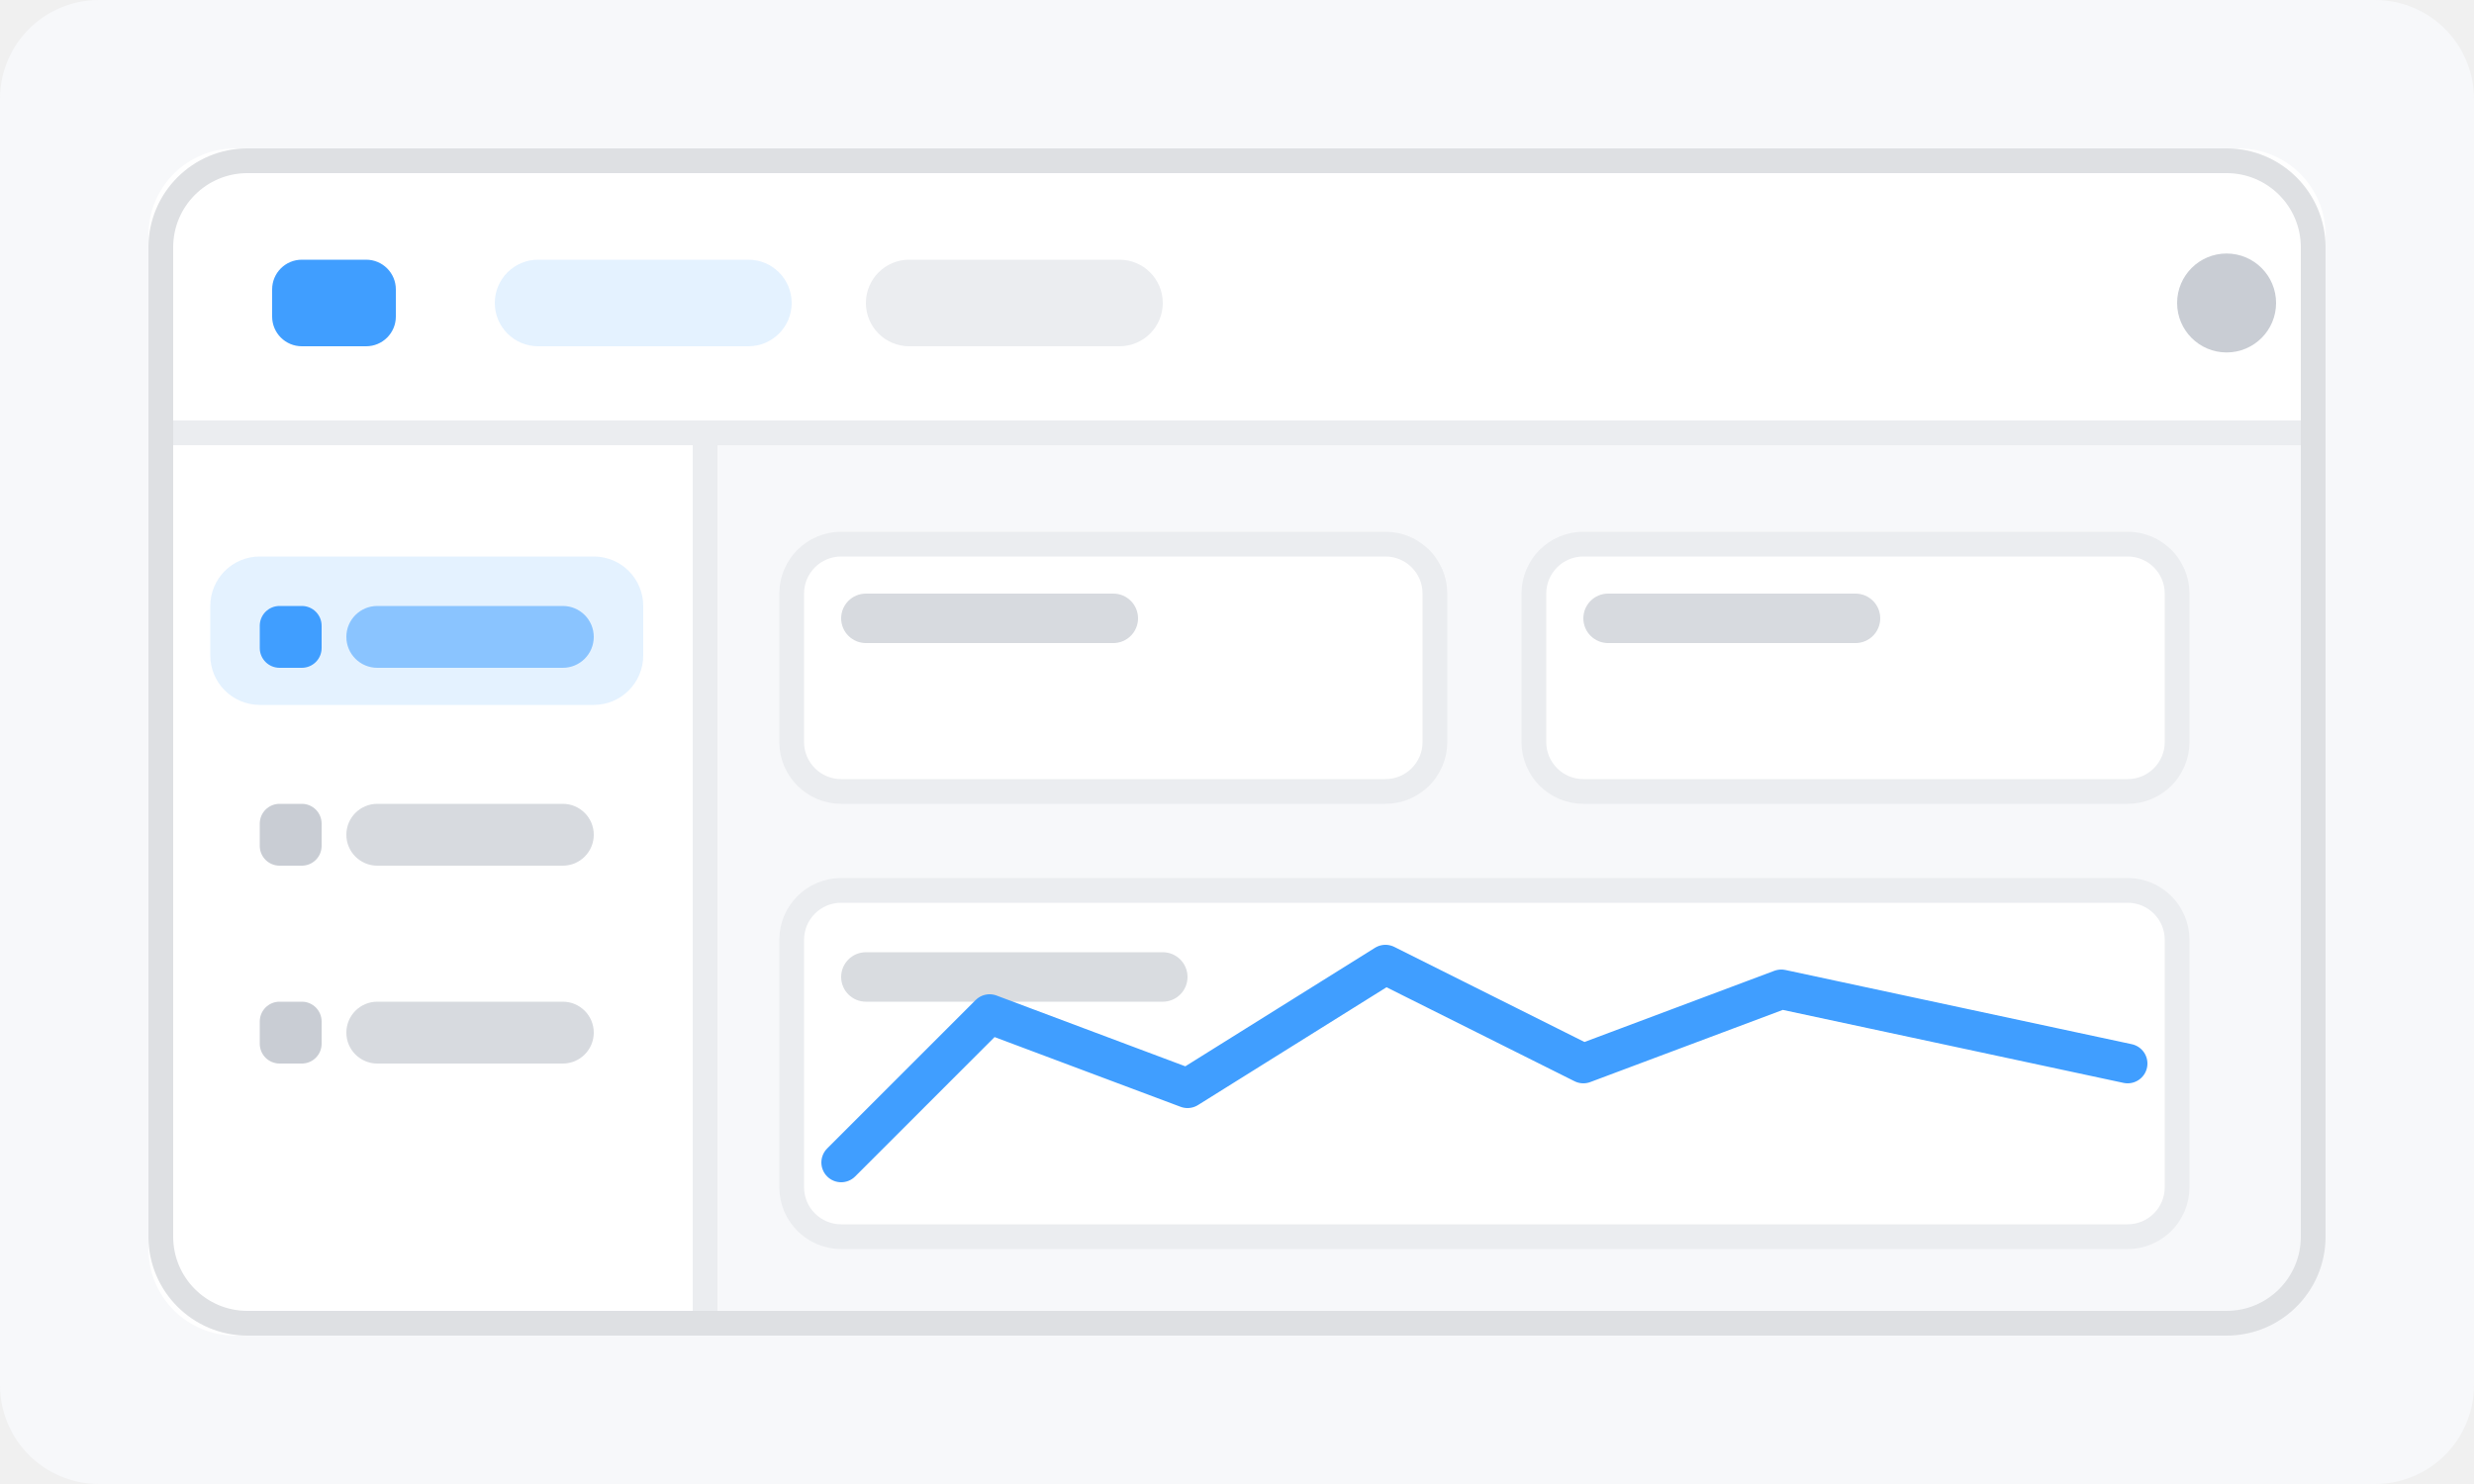
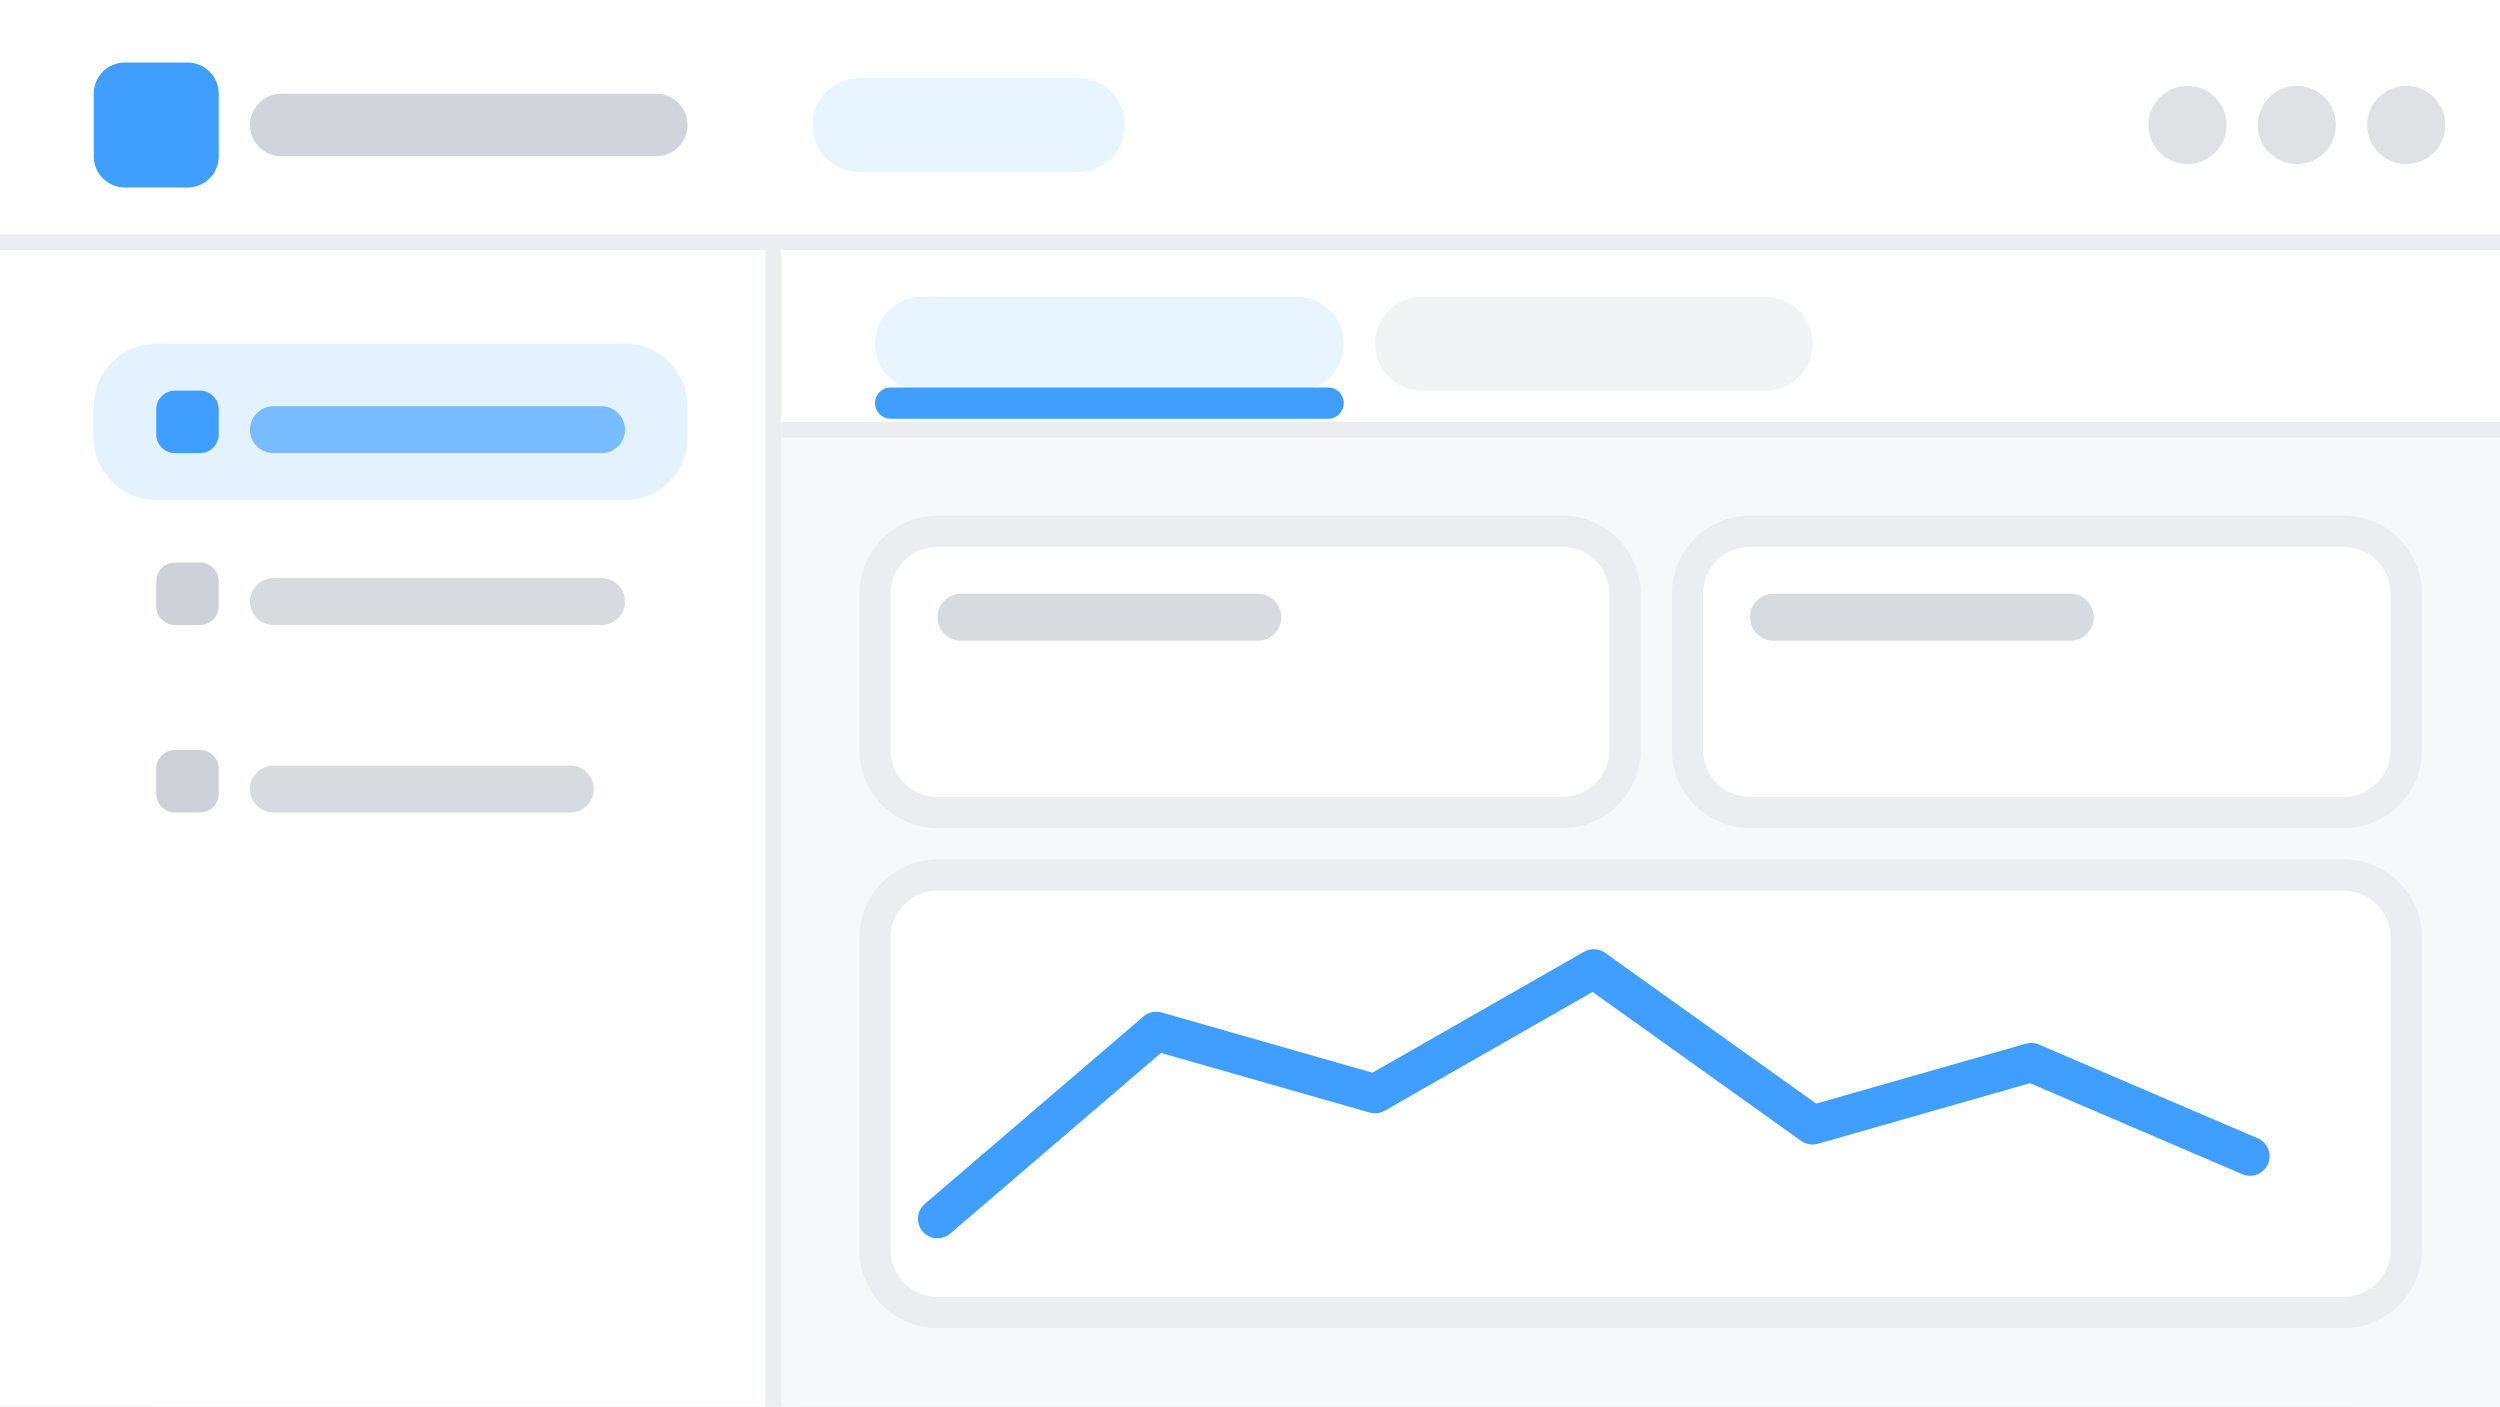
- <svg xmlns="http://www.w3.org/2000/svg" width="100%" height="100%" viewBox="0 0 100 60" fill="none" preserveAspectRatio="none">
-   <rect width="100" height="60" rx="4" fill="#F7F8FA" />
-   <rect x="6.5" y="6.5" width="87" height="47" rx="3.5" fill="#FFFFFF" />
-   <rect x="6.5" y="18" width="87" height="36" fill="#F7F8FA" />
-   <path d="M9.5 6H90.5C92.433 6 94 7.567 94 9.5V18H6V9.5C6 7.567 7.567 6 9.5 6Z" fill="#FFFFFF" />
-   <rect x="6.5" y="17" width="87" height="1" fill="#EBEDF0" />
-   <rect x="11" y="10.5" width="5" height="3.5" rx="1.2" fill="#409EFF" />
-   <rect x="20" y="10.5" width="12" height="3.5" rx="1.75" fill="#409EFF" fill-opacity="0.14" />
-   <rect x="35" y="10.5" width="12" height="3.5" rx="1.75" fill="#EBEDF0" />
-   <circle cx="90" cy="12.25" r="2" fill="#C9CDD4" />
-   <path d="M6 18H28V54H9.5C7.567 54 6 52.433 6 50.5V18Z" fill="#FFFFFF" />
-   <rect x="28" y="18" width="1" height="36" fill="#EBEDF0" />
-   <rect x="8.5" y="22.5" width="17.5" height="6" rx="2" fill="#409EFF" fill-opacity="0.14" />
-   <rect x="10.5" y="24.5" width="2.5" height="2.5" rx="0.8" fill="#409EFF" />
-   <rect x="14" y="24.5" width="10" height="2.5" rx="1.25" fill="#409EFF" fill-opacity="0.55" />
-   <rect x="10.5" y="32.5" width="2.5" height="2.5" rx="0.8" fill="#C9CDD4" />
-   <rect x="14" y="32.5" width="10" height="2.5" rx="1.25" fill="#C9CDD4" fill-opacity="0.75" />
-   <rect x="10.5" y="40.5" width="2.5" height="2.5" rx="0.8" fill="#C9CDD4" />
-   <rect x="14" y="40.5" width="10" height="2.5" rx="1.25" fill="#C9CDD4" fill-opacity="0.75" />
-   <rect x="32" y="22" width="26" height="10" rx="2" fill="#FFFFFF" stroke="#EBEDF0" />
-   <rect x="34" y="24" width="12" height="2" rx="1" fill="#C9CDD4" fill-opacity="0.75" />
-   <rect x="62" y="22" width="26" height="10" rx="2" fill="#FFFFFF" stroke="#EBEDF0" />
-   <rect x="64" y="24" width="12" height="2" rx="1" fill="#C9CDD4" fill-opacity="0.75" />
-   <rect x="32" y="36" width="56" height="14" rx="2" fill="#FFFFFF" stroke="#EBEDF0" />
-   <rect x="34" y="38.5" width="14" height="2" rx="1" fill="#C9CDD4" fill-opacity="0.7" />
-   <path d="M34 47 L40 41 L48 44 L56 39 L64 43 L72 40 L86 43" stroke="#409EFF" stroke-width="1.6" stroke-linecap="round" stroke-linejoin="round" />
-   <rect x="6.5" y="6.5" width="87" height="47" rx="3.5" stroke="#DEE0E3" />
+ <svg xmlns="http://www.w3.org/2000/svg" width="100%" height="100%" viewBox="0 0 160 90" fill="none" preserveAspectRatio="xMidYMid meet">
+   <rect width="160" height="90" rx="10" fill="#F7F8FA" />
+   <rect x="0" y="0" width="160" height="16" fill="#FFFFFF" />
+   <line x1="0" y1="16" x2="160" y2="16" stroke="#EBEDF0" stroke-width="2" vector-effect="non-scaling-stroke" />
+   <rect x="6" y="4" width="8" height="8" rx="2" fill="#409EFF" />
+   <rect x="16" y="6" width="28" height="4" rx="2" fill="#C9CDD4" fill-opacity="0.85" />
+   <rect x="52" y="5" width="20" height="6" rx="3" fill="#409EFF" fill-opacity="0.12" />
+   <circle cx="154" cy="8" r="2.5" fill="#C9CDD4" fill-opacity="0.6" />
+   <circle cx="147" cy="8" r="2.5" fill="#C9CDD4" fill-opacity="0.6" />
+   <circle cx="140" cy="8" r="2.5" fill="#C9CDD4" fill-opacity="0.6" />
+   <rect x="0" y="16" width="50" height="74" fill="#FFFFFF" />
+   <line x1="50" y1="16" x2="50" y2="90" stroke="#EBEDF0" stroke-width="2" vector-effect="non-scaling-stroke" />
+   <rect x="6" y="22" width="38" height="10" rx="4" fill="#409EFF" fill-opacity="0.14" />
+   <rect x="10" y="25" width="4" height="4" rx="1.2" fill="#409EFF" />
+   <rect x="16" y="26" width="24" height="3" rx="1.5" fill="#409EFF" fill-opacity="0.65" />
+   <rect x="10" y="36" width="4" height="4" rx="1.2" fill="#C9CDD4" fill-opacity="0.9" />
+   <rect x="16" y="37" width="24" height="3" rx="1.5" fill="#C9CDD4" fill-opacity="0.75" />
+   <rect x="10" y="48" width="4" height="4" rx="1.2" fill="#C9CDD4" fill-opacity="0.9" />
+   <rect x="16" y="49" width="22" height="3" rx="1.5" fill="#C9CDD4" fill-opacity="0.75" />
+   <rect x="50" y="16" width="110" height="12" fill="#FFFFFF" />
+   <line x1="50" y1="28" x2="160" y2="28" stroke="#EBEDF0" stroke-width="2" vector-effect="non-scaling-stroke" />
+   <rect x="56" y="19" width="30" height="6" rx="3" fill="#409EFF" fill-opacity="0.12" />
+   <rect x="56" y="24.8" width="30" height="2" rx="1" fill="#409EFF" />
+   <rect x="88" y="19" width="28" height="6" rx="3" fill="#F2F3F5" />
+   <rect x="50" y="28" width="110" height="62" fill="#F7F8FA" />
+   <rect x="56" y="34" width="48" height="18" rx="4" fill="#FFFFFF" stroke="#EBEDF0" stroke-width="2" vector-effect="non-scaling-stroke" />
+   <rect x="60" y="38" width="22" height="3" rx="1.5" fill="#C9CDD4" fill-opacity="0.75" />
+   <rect x="108" y="34" width="46" height="18" rx="4" fill="#FFFFFF" stroke="#EBEDF0" stroke-width="2" vector-effect="non-scaling-stroke" />
+   <rect x="112" y="38" width="22" height="3" rx="1.5" fill="#C9CDD4" fill-opacity="0.75" />
+   <rect x="56" y="56" width="98" height="28" rx="4" fill="#FFFFFF" stroke="#EBEDF0" stroke-width="2" vector-effect="non-scaling-stroke" />
+   <path d="M60 78 L74 66 L88 70 L102 62 L116 72 L130 68 L144 74" stroke="#409EFF" stroke-width="2.5" vector-effect="non-scaling-stroke" stroke-linecap="round" stroke-linejoin="round" />
</svg>
